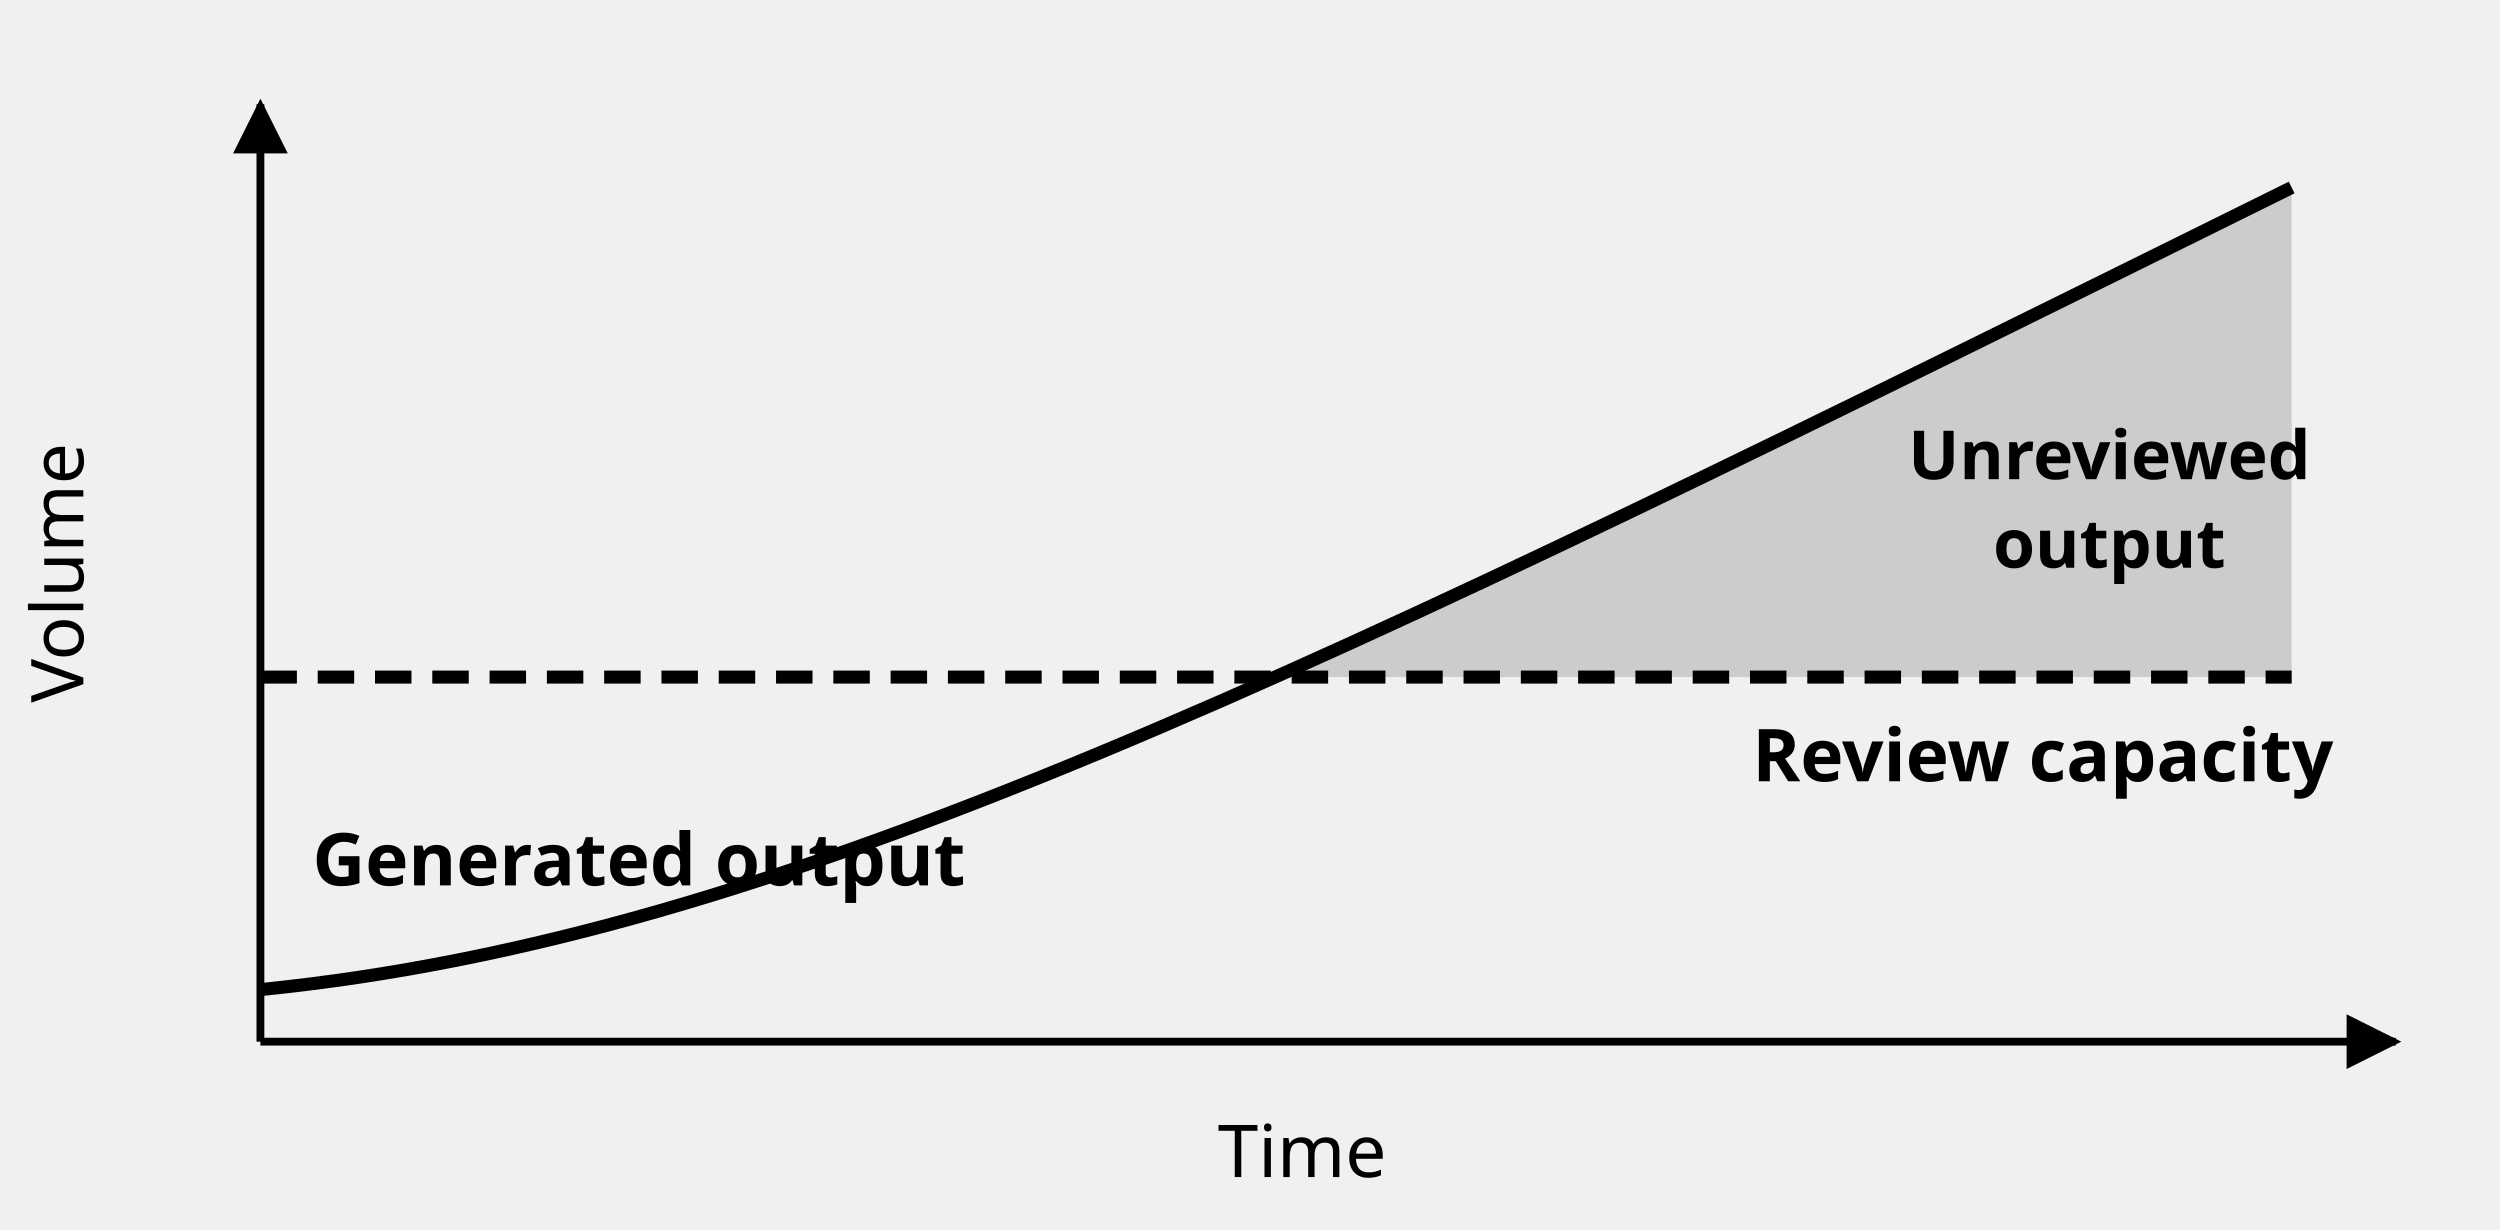
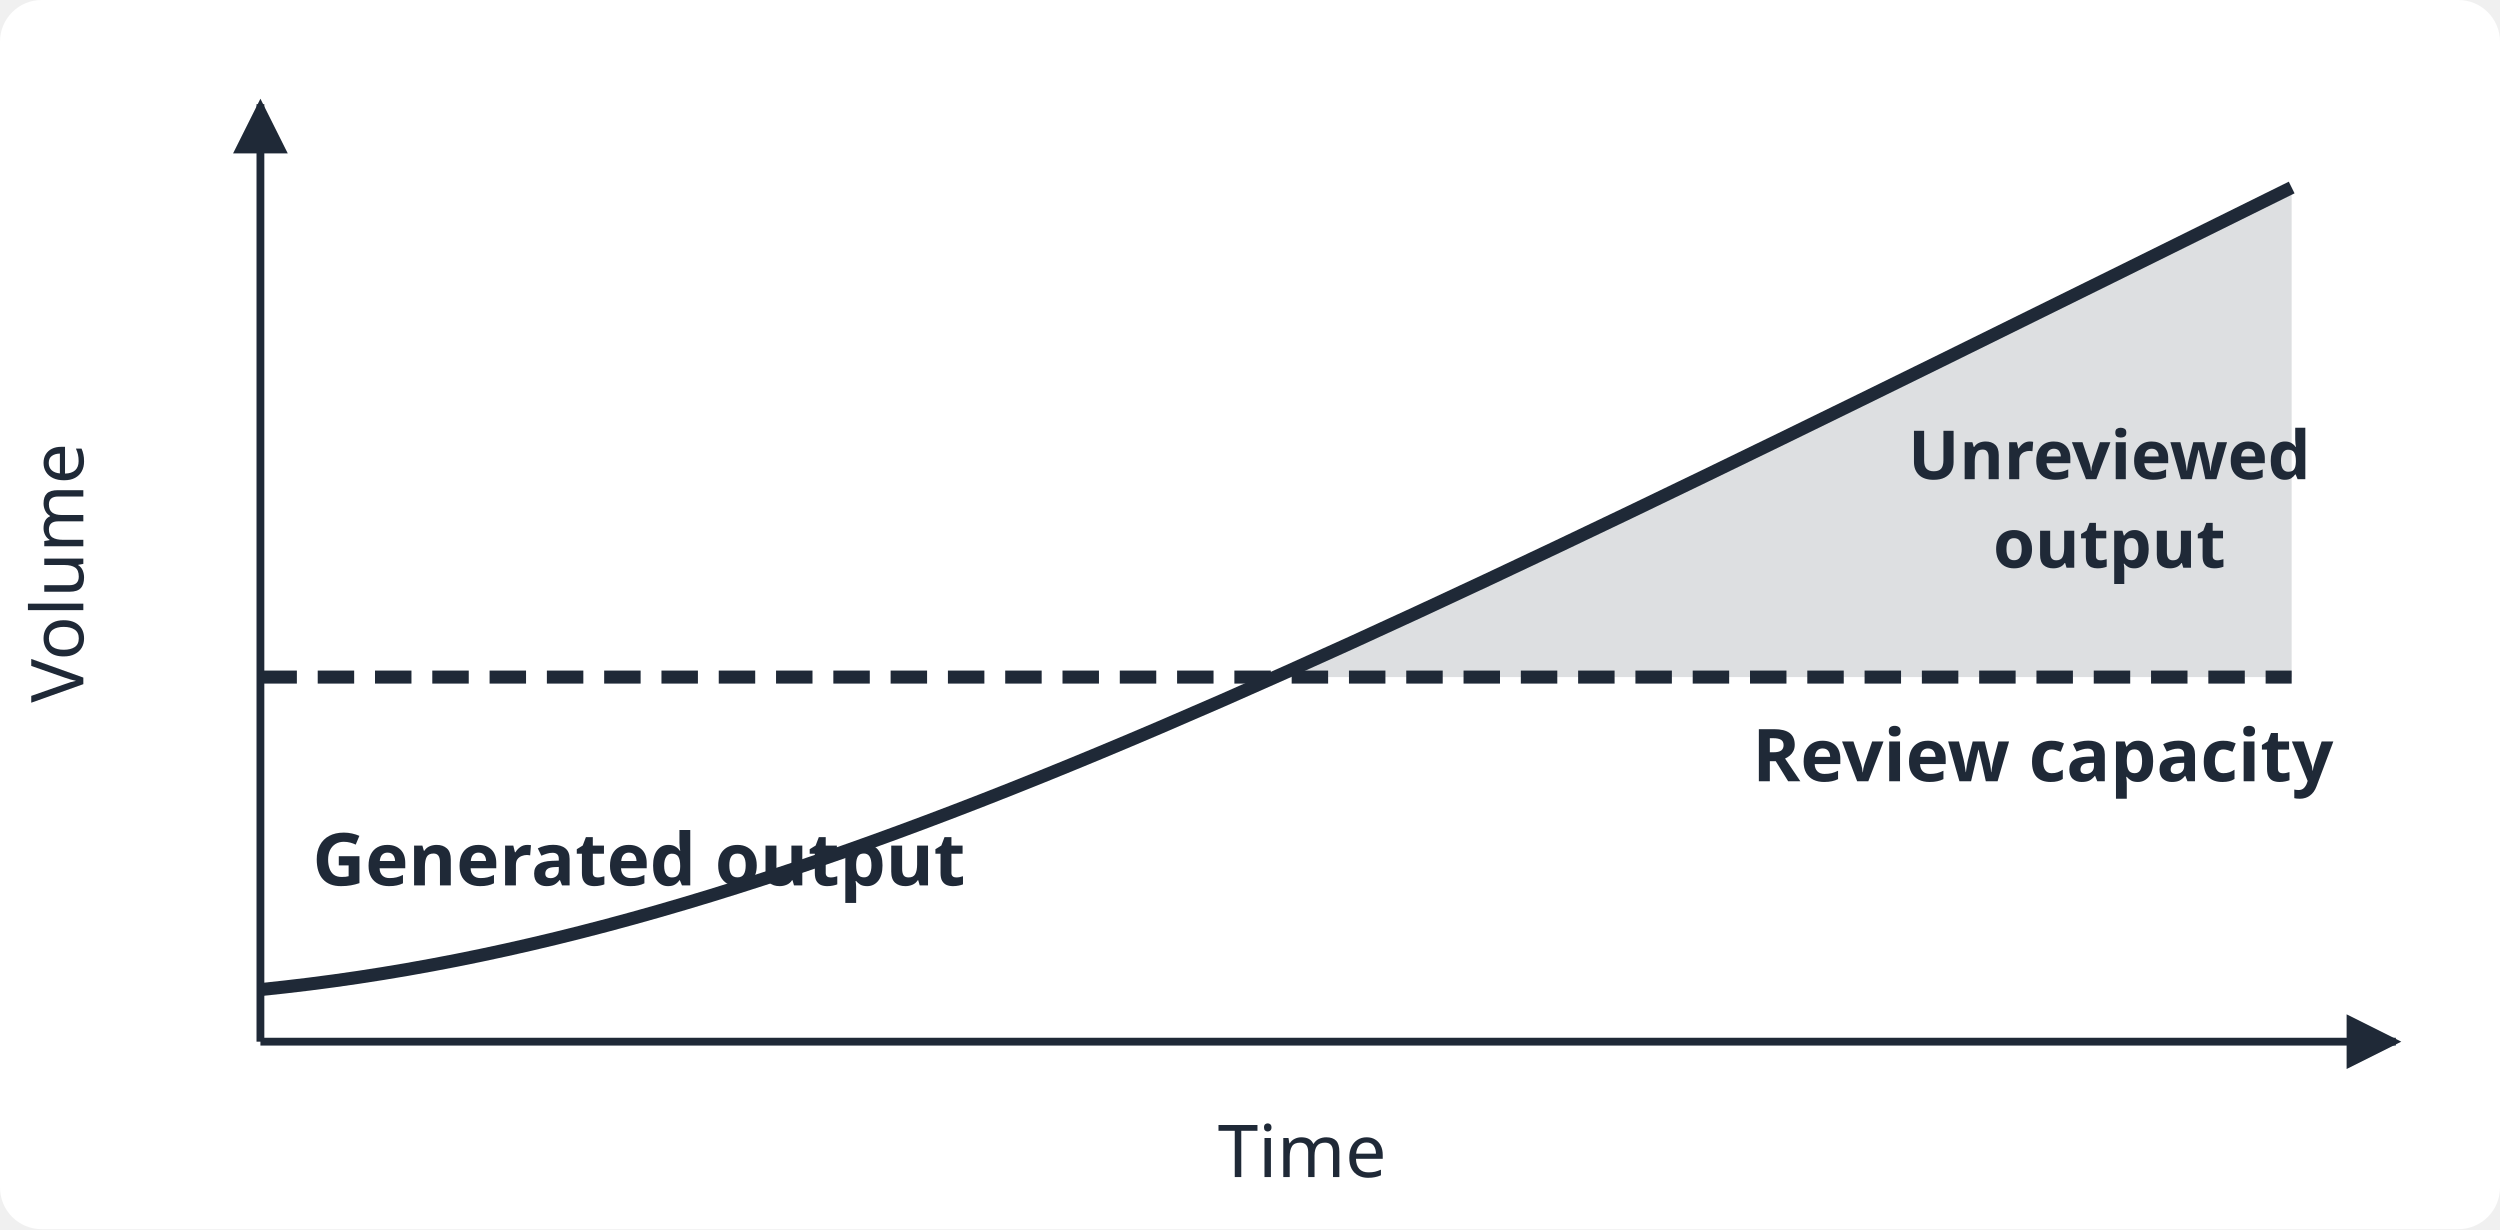
<svg xmlns="http://www.w3.org/2000/svg" viewBox="0 0 480 236" role="img" aria-labelledby="t d" font-family="system-ui, sans-serif" font-size="14" fill="currentColor">
+   <style>svg{color:#1f2937}</style>
+   <rect class="oax-bg" x="0" y="0" width="480" height="236" rx="8" fill="#ffffff" />
  <defs>
    <marker id="a" viewBox="0 0 10 10" refX="9" refY="5" markerWidth="7" markerHeight="7" orient="auto-start-reverse">
      <path d="M0 0L10 5L0 10z" fill="currentColor" />
    </marker>
  </defs>
  <line x1="50" y1="200" x2="50" y2="20" stroke="currentColor" stroke-width="1.5" marker-end="url(#a)" />
  <line x1="50" y1="200" x2="460" y2="200" stroke="currentColor" stroke-width="1.5" marker-end="url(#a)" />
  <text x="250" y="226" text-anchor="middle">Time</text>
  <text transform="translate(16 110) rotate(-90)" text-anchor="middle">Volume</text>
  <clipPath id="c">
    <rect x="244" y="0" width="200" height="130" />
  </clipPath>
  <path clip-path="url(#c)" d="M50 190 C150 180 250 130 440 36 L440 130 L50 130 Z" fill="currentColor" fill-opacity=".15" />
  <path d="M50 190 C150 180 250 130 440 36" fill="none" stroke="currentColor" stroke-width="2.5" />
  <path d="M50 130 L440 130" fill="none" stroke="currentColor" stroke-width="2.5" stroke-dasharray="7 4" />
  <text x="60" y="170" text-anchor="start" font-weight="700">Generated output</text>
  <text x="448" y="150" text-anchor="end" font-weight="700">Review capacity</text>
  <text x="405" y="92" text-anchor="middle" font-weight="700" font-size="13">Unreviewed</text>
  <text x="405" y="109" text-anchor="middle" font-weight="700" font-size="13">output</text>
</svg>
